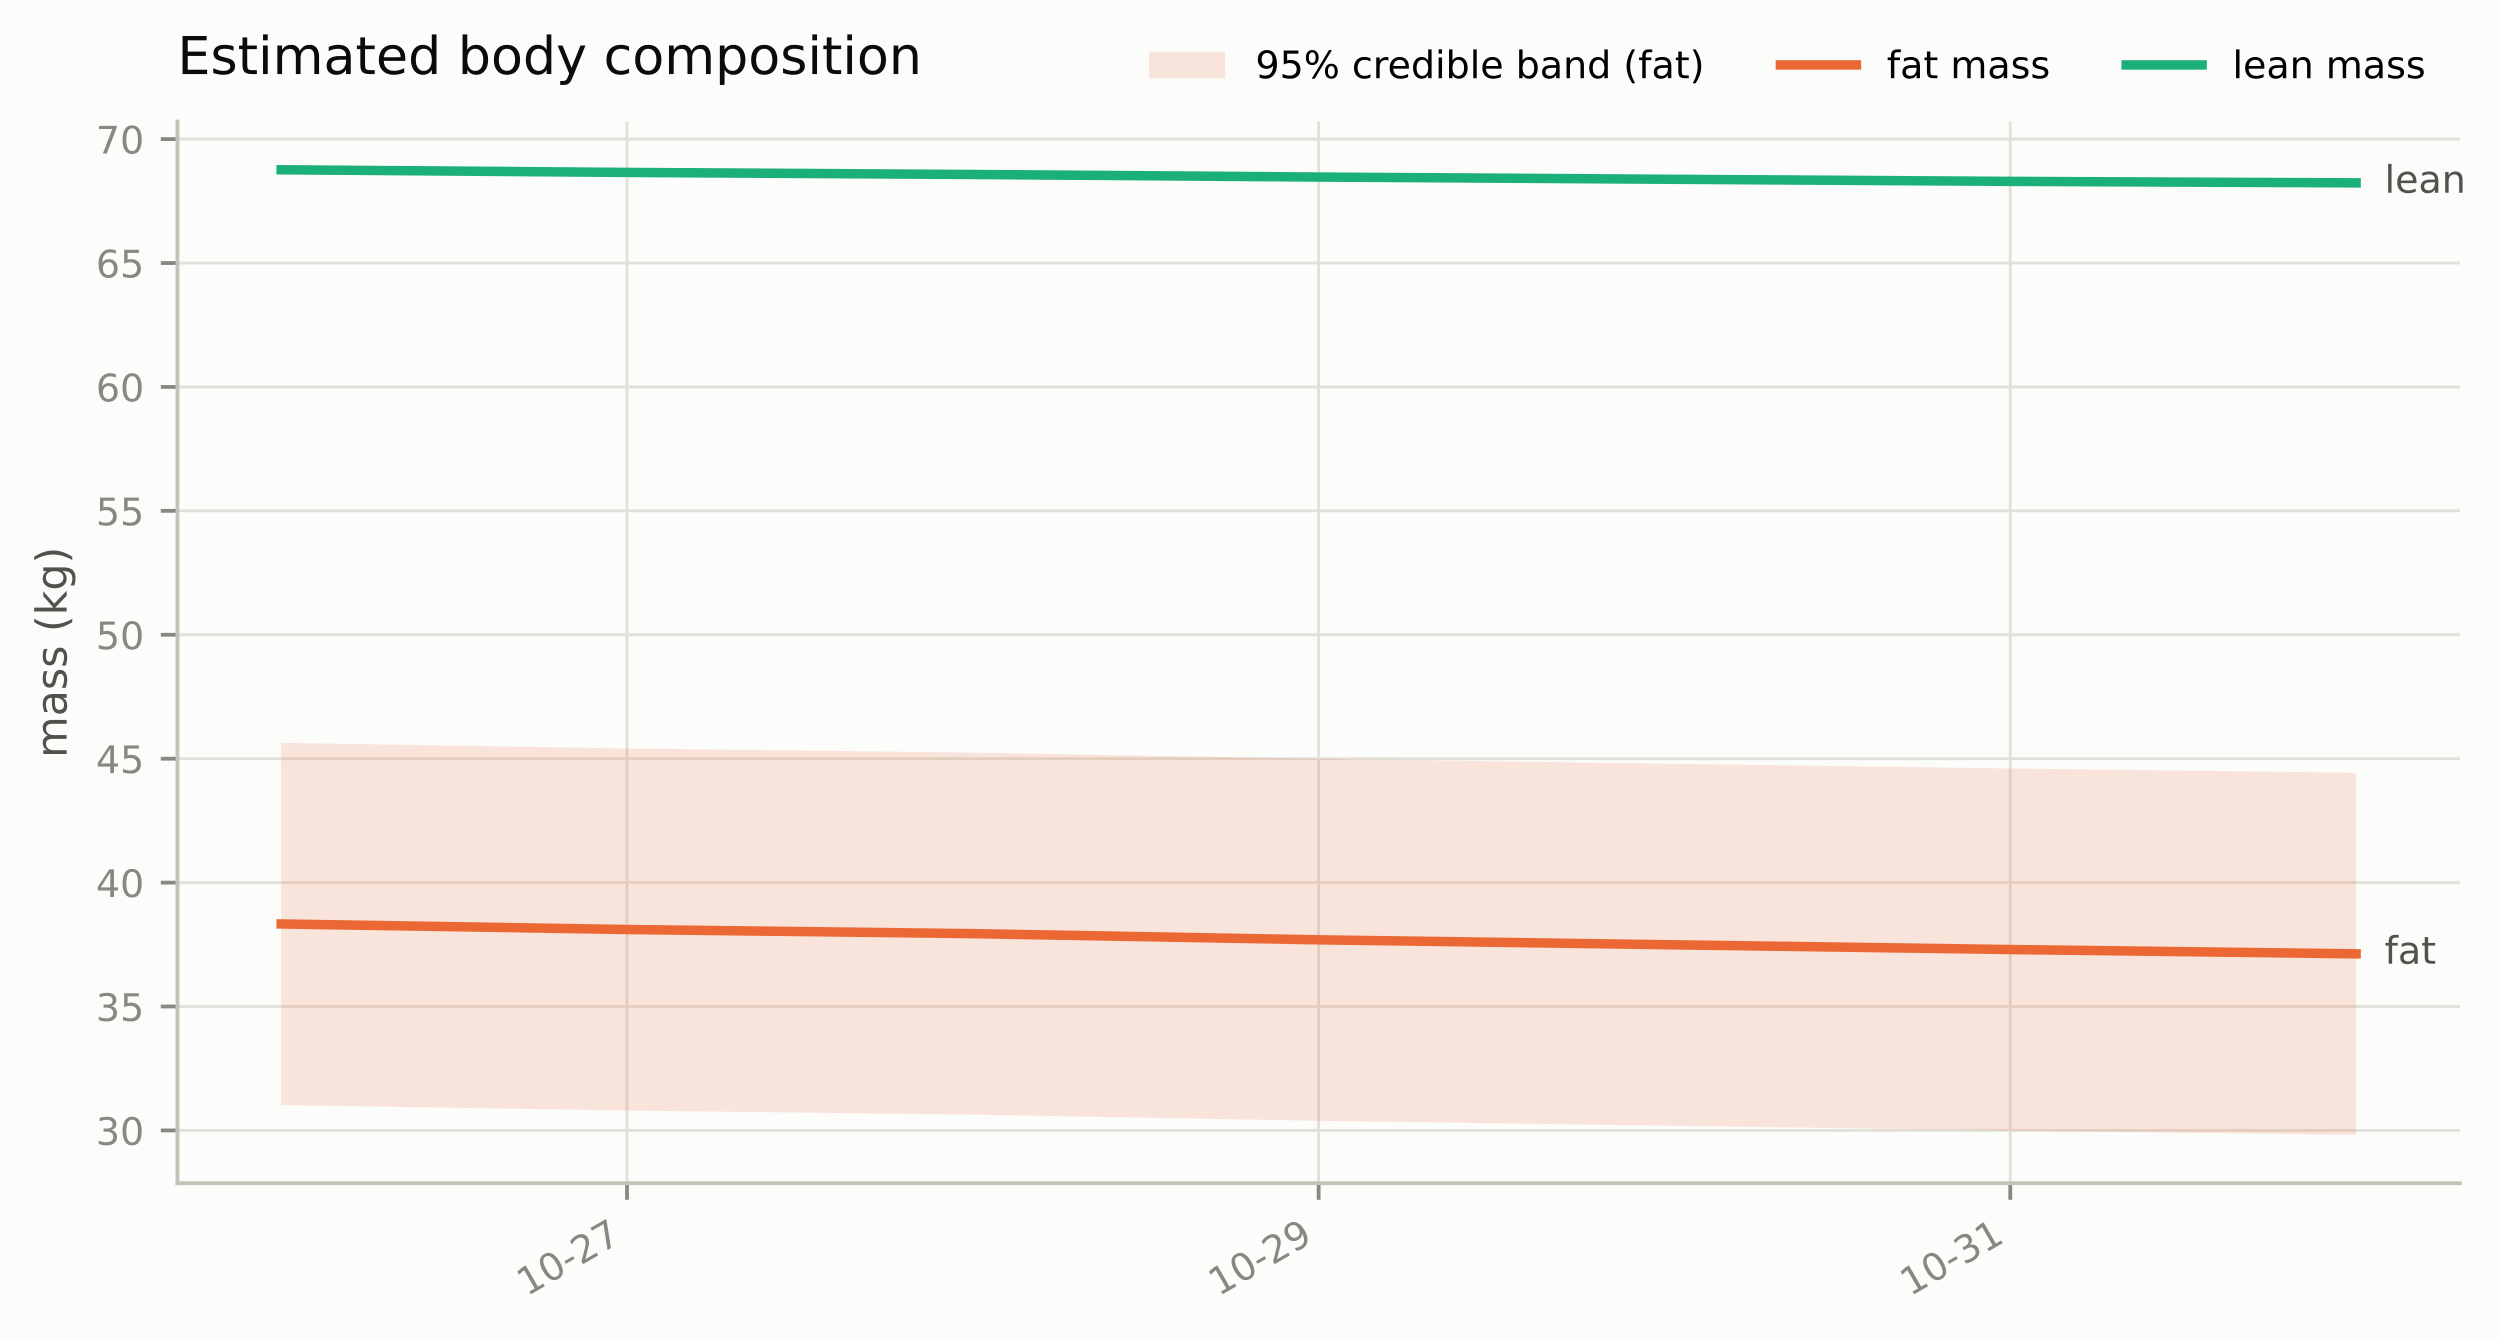
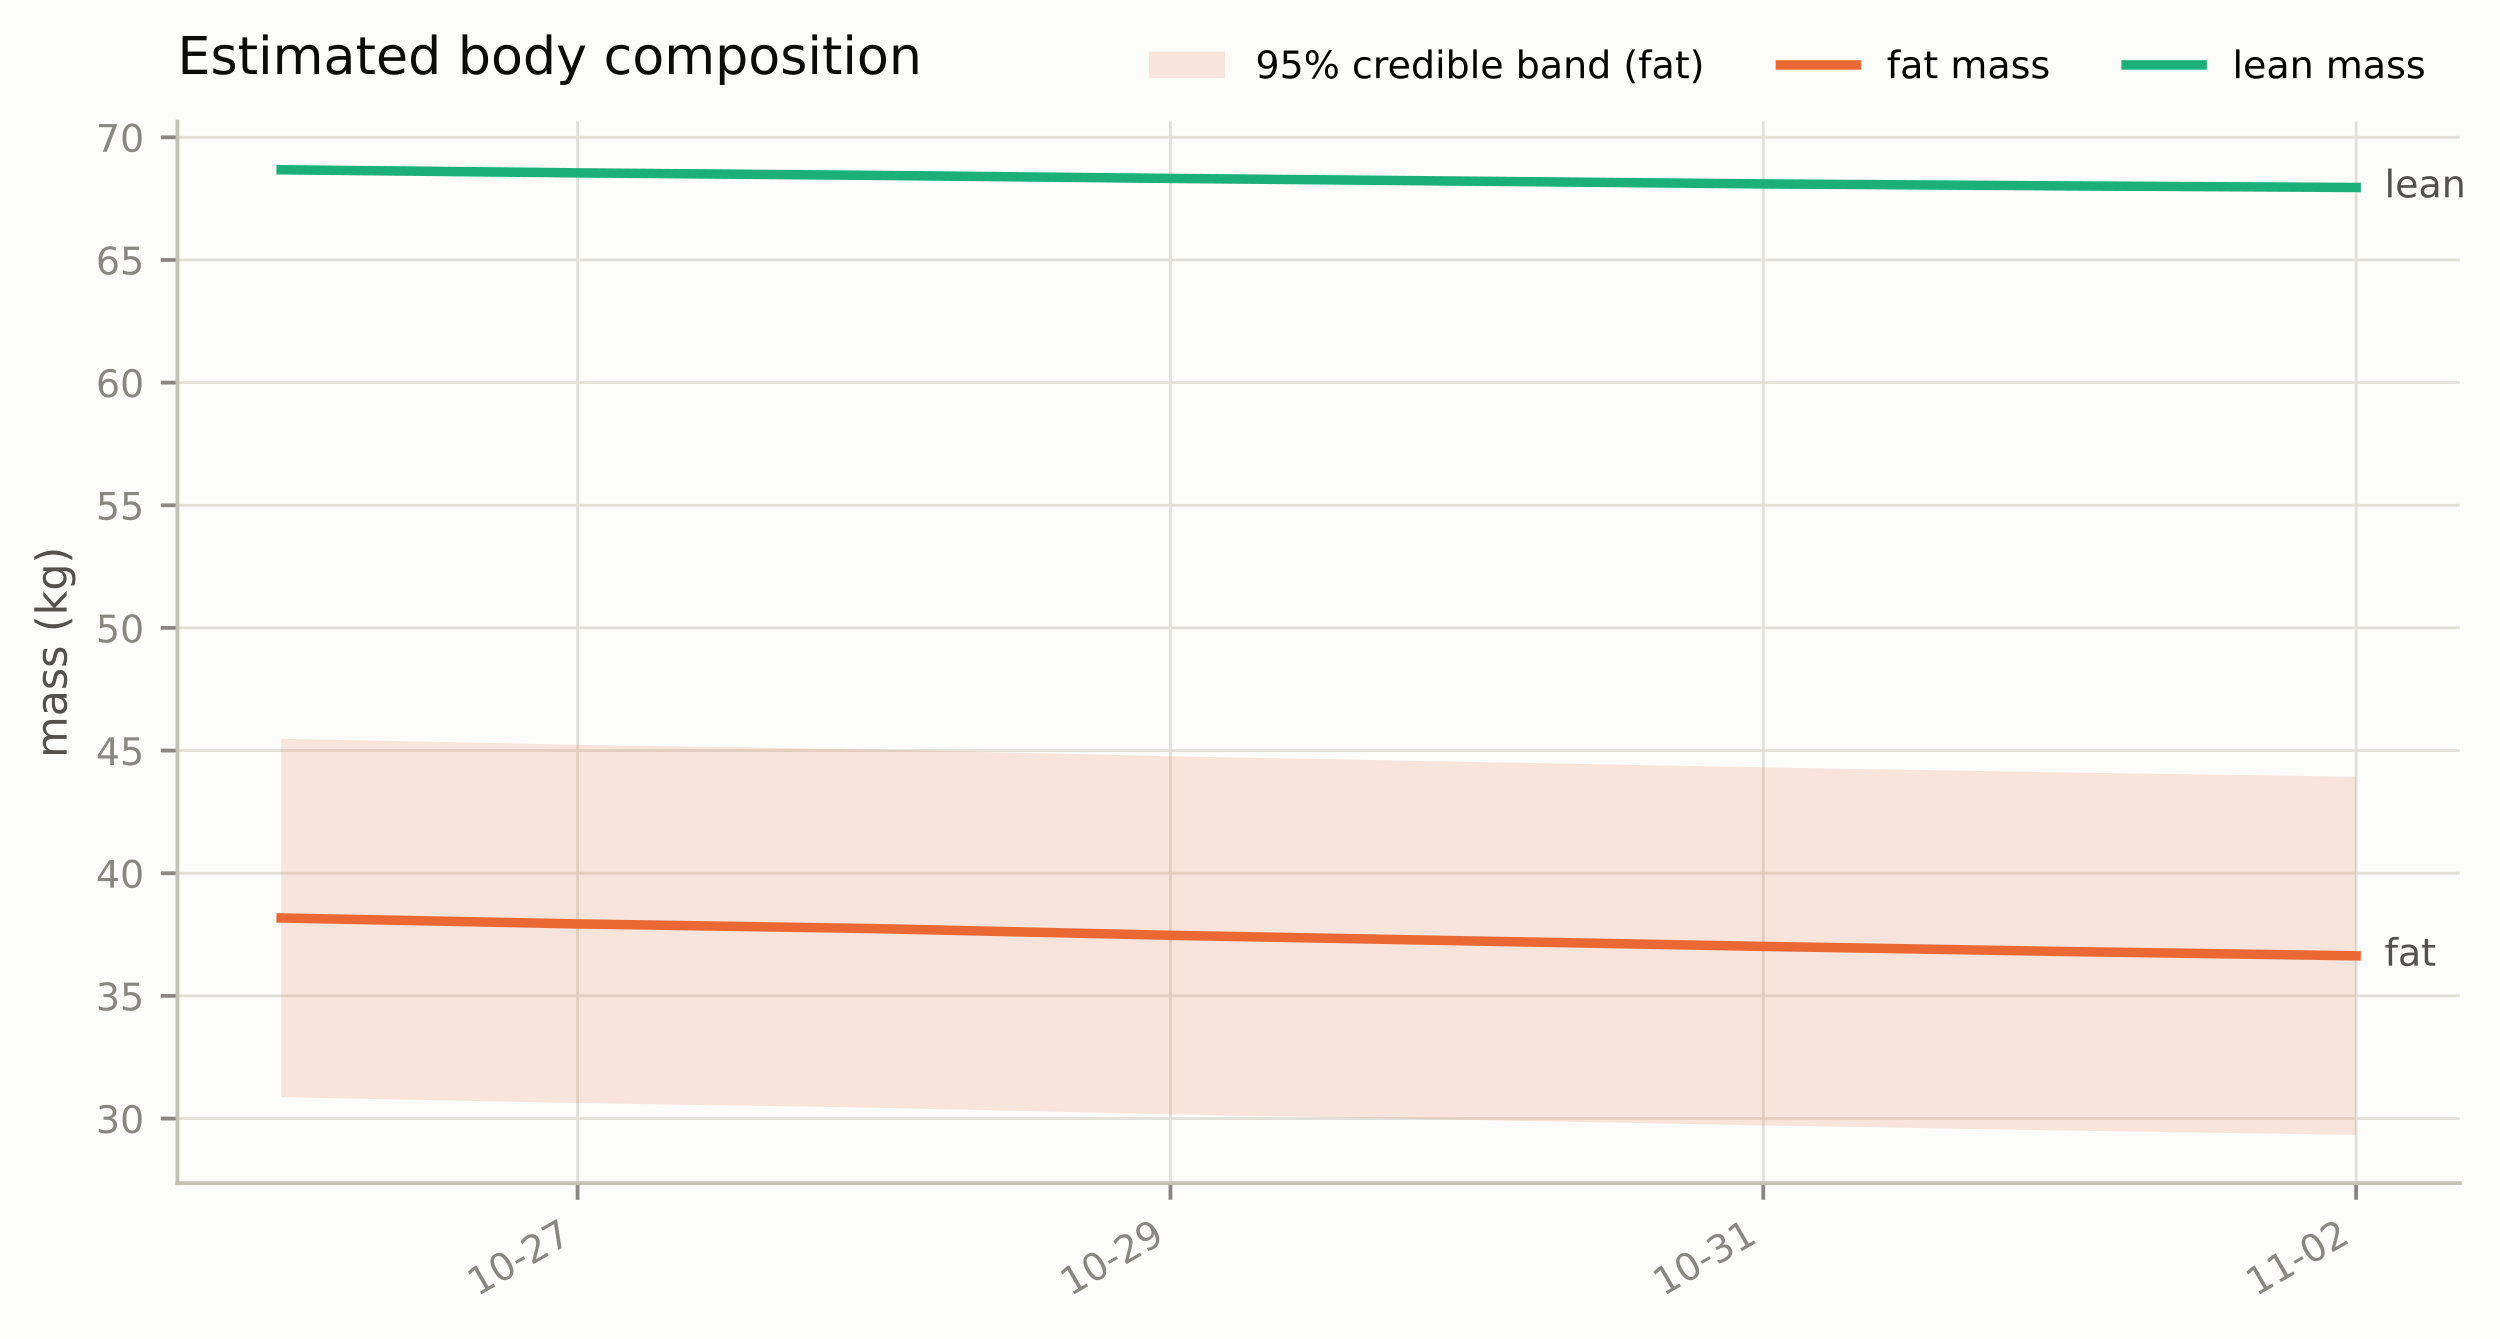
<svg xmlns="http://www.w3.org/2000/svg" xmlns:xlink="http://www.w3.org/1999/xlink" width="526.643pt" height="282pt" viewBox="0 0 526.643 282" version="1.1">
  <defs>
    <style type="text/css">*{stroke-linejoin: round; stroke-linecap: butt}</style>
  </defs>
  <g id="figure_1">
    <g id="patch_1">
      <path d="M 0 282  L 526.643 282  L 526.643 0  L 0 0  z " style="fill: #fcfcfb" />
    </g>
    <g id="axes_1">
      <g id="patch_2">
        <path d="M 37.381 249.248  L 518.18 249.248  L 518.18 25.601  L 37.381 25.601  z " style="fill: #fcfcfb" />
      </g>
      <g id="matplotlib.axis_1">
        <g id="xtick_1">
          <g id="line2d_1">
-             <path d="M 132.084 249.248  L 132.084 25.601  " clip-path="url(#pc93be78011)" style="fill: none; stroke: #e1e0d9; stroke-width: 0.6; stroke-linecap: square" />
+             <path d="M 121.677 249.248  L 121.677 25.601  " clip-path="url(#p1a19a7fe3b)" style="fill: none; stroke: #e1e0d9; stroke-width: 0.6; stroke-linecap: square" />
          </g>
          <g id="line2d_2">
            <defs>
-               <path id="m2f4783f419" d="M 0 0  L 0 3.5  " style="stroke: #898781; stroke-width: 0.8" />
+               <path id="m2911684a26" d="M 0 0  L 0 3.5  " style="stroke: #898781; stroke-width: 0.8" />
            </defs>
            <g>
-               <use xlink:href="#m2f4783f419" x="132.084" y="249.248" style="fill: #898781; stroke: #898781; stroke-width: 0.8" />
+               <use xlink:href="#m2911684a26" x="121.677" y="249.248" style="fill: #898781; stroke: #898781; stroke-width: 0.8" />
            </g>
          </g>
          <g id="text_1">
-             <g style="fill: #898781" transform="translate(110.9909 273.1351) rotate(-30) scale(0.08 -0.08)">
+             <g style="fill: #898781" transform="translate(100.584 273.1351) rotate(-30) scale(0.08 -0.08)">
              <defs>
                <path id="DejaVuSans-14" d="M 794 531  L 1825 531  L 1825 4091  L 703 3866  L 703 4441  L 1819 4666  L 2450 4666  L 2450 531  L 3481 531  L 3481 0  L 794 0  L 794 531  z " transform="scale(0.015625)" />
                <path id="DejaVuSans-13" d="M 2034 4250  Q 1547 4250 1301 3770  Q 1056 3291 1056 2328  Q 1056 1369 1301 889  Q 1547 409 2034 409  Q 2525 409 2770 889  Q 3016 1369 3016 2328  Q 3016 3291 2770 3770  Q 2525 4250 2034 4250  z M 2034 4750  Q 2819 4750 3233 4129  Q 3647 3509 3647 2328  Q 3647 1150 3233 529  Q 2819 -91 2034 -91  Q 1250 -91 836 529  Q 422 1150 422 2328  Q 422 3509 836 4129  Q 1250 4750 2034 4750  z " transform="scale(0.015625)" />
                <path id="DejaVuSans-10" d="M 313 2009  L 1997 2009  L 1997 1497  L 313 1497  L 313 2009  z " transform="scale(0.015625)" />
                <path id="DejaVuSans-15" d="M 1228 531  L 3431 531  L 3431 0  L 469 0  L 469 531  Q 828 903 1448 1529  Q 2069 2156 2228 2338  Q 2531 2678 2651 2914  Q 2772 3150 2772 3378  Q 2772 3750 2511 3984  Q 2250 4219 1831 4219  Q 1534 4219 1204 4116  Q 875 4013 500 3803  L 500 4441  Q 881 4594 1212 4672  Q 1544 4750 1819 4750  Q 2544 4750 2975 4387  Q 3406 4025 3406 3419  Q 3406 3131 3298 2873  Q 3191 2616 2906 2266  Q 2828 2175 2409 1742  Q 1991 1309 1228 531  z " transform="scale(0.015625)" />
                <path id="DejaVuSans-1a" d="M 525 4666  L 3525 4666  L 3525 4397  L 1831 0  L 1172 0  L 2766 4134  L 525 4134  L 525 4666  z " transform="scale(0.015625)" />
              </defs>
              <use xlink:href="#DejaVuSans-14" />
              <use xlink:href="#DejaVuSans-13" transform="translate(63.625 0)" />
              <use xlink:href="#DejaVuSans-10" transform="translate(127.25 0)" />
              <use xlink:href="#DejaVuSans-15" transform="translate(163.3281 0)" />
              <use xlink:href="#DejaVuSans-1a" transform="translate(226.9531 0)" />
            </g>
          </g>
        </g>
        <g id="xtick_2">
          <g id="line2d_3">
-             <path d="M 277.781 249.248  L 277.781 25.601  " clip-path="url(#pc93be78011)" style="fill: none; stroke: #e1e0d9; stroke-width: 0.6; stroke-linecap: square" />
+             <path d="M 246.56 249.248  L 246.56 25.601  " clip-path="url(#p1a19a7fe3b)" style="fill: none; stroke: #e1e0d9; stroke-width: 0.6; stroke-linecap: square" />
          </g>
          <g id="line2d_4">
            <g>
-               <use xlink:href="#m2f4783f419" x="277.781" y="249.248" style="fill: #898781; stroke: #898781; stroke-width: 0.8" />
+               <use xlink:href="#m2911684a26" x="246.56" y="249.248" style="fill: #898781; stroke: #898781; stroke-width: 0.8" />
            </g>
          </g>
          <g id="text_2">
-             <g style="fill: #898781" transform="translate(256.6877 273.1351) rotate(-30) scale(0.08 -0.08)">
+             <g style="fill: #898781" transform="translate(225.467 273.1351) rotate(-30) scale(0.08 -0.08)">
              <defs>
                <path id="DejaVuSans-1c" d="M 703 97  L 703 672  Q 941 559 1184 500  Q 1428 441 1663 441  Q 2288 441 2617 861  Q 2947 1281 2994 2138  Q 2813 1869 2534 1725  Q 2256 1581 1919 1581  Q 1219 1581 811 2004  Q 403 2428 403 3163  Q 403 3881 828 4315  Q 1253 4750 1959 4750  Q 2769 4750 3195 4129  Q 3622 3509 3622 2328  Q 3622 1225 3098 567  Q 2575 -91 1691 -91  Q 1453 -91 1209 -44  Q 966 3 703 97  z M 1959 2075  Q 2384 2075 2632 2365  Q 2881 2656 2881 3163  Q 2881 3666 2632 3958  Q 2384 4250 1959 4250  Q 1534 4250 1286 3958  Q 1038 3666 1038 3163  Q 1038 2656 1286 2365  Q 1534 2075 1959 2075  z " transform="scale(0.015625)" />
              </defs>
              <use xlink:href="#DejaVuSans-14" />
              <use xlink:href="#DejaVuSans-13" transform="translate(63.625 0)" />
              <use xlink:href="#DejaVuSans-10" transform="translate(127.25 0)" />
              <use xlink:href="#DejaVuSans-15" transform="translate(163.3281 0)" />
              <use xlink:href="#DejaVuSans-1c" transform="translate(226.9531 0)" />
            </g>
          </g>
        </g>
        <g id="xtick_3">
          <g id="line2d_5">
-             <path d="M 423.477 249.248  L 423.477 25.601  " clip-path="url(#pc93be78011)" style="fill: none; stroke: #e1e0d9; stroke-width: 0.6; stroke-linecap: square" />
+             <path d="M 371.443 249.248  L 371.443 25.601  " clip-path="url(#p1a19a7fe3b)" style="fill: none; stroke: #e1e0d9; stroke-width: 0.6; stroke-linecap: square" />
          </g>
          <g id="line2d_6">
            <g>
-               <use xlink:href="#m2f4783f419" x="423.477" y="249.248" style="fill: #898781; stroke: #898781; stroke-width: 0.8" />
+               <use xlink:href="#m2911684a26" x="371.443" y="249.248" style="fill: #898781; stroke: #898781; stroke-width: 0.8" />
            </g>
          </g>
          <g id="text_3">
-             <g style="fill: #898781" transform="translate(402.3846 273.1351) rotate(-30) scale(0.08 -0.08)">
+             <g style="fill: #898781" transform="translate(350.35 273.1351) rotate(-30) scale(0.08 -0.08)">
              <defs>
                <path id="DejaVuSans-16" d="M 2597 2516  Q 3050 2419 3304 2112  Q 3559 1806 3559 1356  Q 3559 666 3084 287  Q 2609 -91 1734 -91  Q 1441 -91 1130 -33  Q 819 25 488 141  L 488 750  Q 750 597 1062 519  Q 1375 441 1716 441  Q 2309 441 2620 675  Q 2931 909 2931 1356  Q 2931 1769 2642 2001  Q 2353 2234 1838 2234  L 1294 2234  L 1294 2753  L 1863 2753  Q 2328 2753 2575 2939  Q 2822 3125 2822 3475  Q 2822 3834 2567 4026  Q 2313 4219 1838 4219  Q 1578 4219 1281 4162  Q 984 4106 628 3988  L 628 4550  Q 988 4650 1302 4700  Q 1616 4750 1894 4750  Q 2613 4750 3031 4423  Q 3450 4097 3450 3541  Q 3450 3153 3228 2886  Q 3006 2619 2597 2516  z " transform="scale(0.015625)" />
              </defs>
              <use xlink:href="#DejaVuSans-14" />
              <use xlink:href="#DejaVuSans-13" transform="translate(63.625 0)" />
              <use xlink:href="#DejaVuSans-10" transform="translate(127.25 0)" />
              <use xlink:href="#DejaVuSans-16" transform="translate(163.3281 0)" />
              <use xlink:href="#DejaVuSans-14" transform="translate(226.9531 0)" />
            </g>
          </g>
        </g>
+         <g id="xtick_4">
+           <g id="line2d_7">
+             <path d="M 496.326 249.248  L 496.326 25.601  " clip-path="url(#p1a19a7fe3b)" style="fill: none; stroke: #e1e0d9; stroke-width: 0.6; stroke-linecap: square" />
+           </g>
+           <g id="line2d_8">
+             <g>
+               <use xlink:href="#m2911684a26" x="496.326" y="249.248" style="fill: #898781; stroke: #898781; stroke-width: 0.8" />
+             </g>
+           </g>
+           <g id="text_4">
+             <g style="fill: #898781" transform="translate(475.233 273.1351) rotate(-30) scale(0.08 -0.08)">
+               <use xlink:href="#DejaVuSans-14" />
+               <use xlink:href="#DejaVuSans-14" transform="translate(63.625 0)" />
+               <use xlink:href="#DejaVuSans-10" transform="translate(127.25 0)" />
+               <use xlink:href="#DejaVuSans-13" transform="translate(163.3281 0)" />
+               <use xlink:href="#DejaVuSans-15" transform="translate(226.9531 0)" />
+             </g>
+           </g>
+         </g>
      </g>
      <g id="matplotlib.axis_2">
        <g id="ytick_1">
-           <g id="line2d_7">
-             <path d="M 37.381 238.137  L 518.18 238.137  " clip-path="url(#pc93be78011)" style="fill: none; stroke: #e1e0d9; stroke-width: 0.6; stroke-linecap: square" />
-           </g>
-           <g id="line2d_8">
+           <g id="line2d_9">
+             <path d="M 37.381 235.629  L 518.18 235.629  " clip-path="url(#p1a19a7fe3b)" style="fill: none; stroke: #e1e0d9; stroke-width: 0.6; stroke-linecap: square" />
+           </g>
+           <g id="line2d_10">
            <defs>
-               <path id="m98d545cea3" d="M 0 0  L -3.5 0  " style="stroke: #898781; stroke-width: 0.8" />
+               <path id="mf7912872a9" d="M 0 0  L -3.5 0  " style="stroke: #898781; stroke-width: 0.8" />
            </defs>
            <g>
-               <use xlink:href="#m98d545cea3" x="37.381" y="238.137" style="fill: #898781; stroke: #898781; stroke-width: 0.8" />
-             </g>
-           </g>
-           <g id="text_4">
-             <g style="fill: #898781" transform="translate(20.2007 241.1761) scale(0.08 -0.08)">
+               <use xlink:href="#mf7912872a9" x="37.381" y="235.629" style="fill: #898781; stroke: #898781; stroke-width: 0.8" />
+             </g>
+           </g>
+           <g id="text_5">
+             <g style="fill: #898781" transform="translate(20.2007 238.6683) scale(0.08 -0.08)">
              <use xlink:href="#DejaVuSans-16" />
              <use xlink:href="#DejaVuSans-13" transform="translate(63.625 0)" />
            </g>
          </g>
        </g>
        <g id="ytick_2">
-           <g id="line2d_9">
-             <path d="M 37.381 212.033  L 518.18 212.033  " clip-path="url(#pc93be78011)" style="fill: none; stroke: #e1e0d9; stroke-width: 0.6; stroke-linecap: square" />
-           </g>
-           <g id="line2d_10">
-             <g>
-               <use xlink:href="#m98d545cea3" x="37.381" y="212.033" style="fill: #898781; stroke: #898781; stroke-width: 0.8" />
-             </g>
-           </g>
-           <g id="text_5">
-             <g style="fill: #898781" transform="translate(20.2007 215.0717) scale(0.08 -0.08)">
+           <g id="line2d_11">
+             <path d="M 37.381 209.791  L 518.18 209.791  " clip-path="url(#p1a19a7fe3b)" style="fill: none; stroke: #e1e0d9; stroke-width: 0.6; stroke-linecap: square" />
+           </g>
+           <g id="line2d_12">
+             <g>
+               <use xlink:href="#mf7912872a9" x="37.381" y="209.791" style="fill: #898781; stroke: #898781; stroke-width: 0.8" />
+             </g>
+           </g>
+           <g id="text_6">
+             <g style="fill: #898781" transform="translate(20.2007 212.83) scale(0.08 -0.08)">
              <defs>
                <path id="DejaVuSans-18" d="M 691 4666  L 3169 4666  L 3169 4134  L 1269 4134  L 1269 2991  Q 1406 3038 1543 3061  Q 1681 3084 1819 3084  Q 2600 3084 3056 2656  Q 3513 2228 3513 1497  Q 3513 744 3044 326  Q 2575 -91 1722 -91  Q 1428 -91 1123 -41  Q 819 9 494 109  L 494 744  Q 775 591 1075 516  Q 1375 441 1709 441  Q 2250 441 2565 725  Q 2881 1009 2881 1497  Q 2881 1984 2565 2268  Q 2250 2553 1709 2553  Q 1456 2553 1204 2497  Q 953 2441 691 2322  L 691 4666  z " transform="scale(0.015625)" />
              </defs>
              <use xlink:href="#DejaVuSans-16" />
              <use xlink:href="#DejaVuSans-18" transform="translate(63.625 0)" />
            </g>
          </g>
        </g>
        <g id="ytick_3">
-           <g id="line2d_11">
-             <path d="M 37.381 185.928  L 518.18 185.928  " clip-path="url(#pc93be78011)" style="fill: none; stroke: #e1e0d9; stroke-width: 0.6; stroke-linecap: square" />
-           </g>
-           <g id="line2d_12">
-             <g>
-               <use xlink:href="#m98d545cea3" x="37.381" y="185.928" style="fill: #898781; stroke: #898781; stroke-width: 0.8" />
-             </g>
-           </g>
-           <g id="text_6">
-             <g style="fill: #898781" transform="translate(20.2007 188.9672) scale(0.08 -0.08)">
+           <g id="line2d_13">
+             <path d="M 37.381 183.953  L 518.18 183.953  " clip-path="url(#p1a19a7fe3b)" style="fill: none; stroke: #e1e0d9; stroke-width: 0.6; stroke-linecap: square" />
+           </g>
+           <g id="line2d_14">
+             <g>
+               <use xlink:href="#mf7912872a9" x="37.381" y="183.953" style="fill: #898781; stroke: #898781; stroke-width: 0.8" />
+             </g>
+           </g>
+           <g id="text_7">
+             <g style="fill: #898781" transform="translate(20.2007 186.9916) scale(0.08 -0.08)">
              <defs>
                <path id="DejaVuSans-17" d="M 2419 4116  L 825 1625  L 2419 1625  L 2419 4116  z M 2253 4666  L 3047 4666  L 3047 1625  L 3713 1625  L 3713 1100  L 3047 1100  L 3047 0  L 2419 0  L 2419 1100  L 313 1100  L 313 1709  L 2253 4666  z " transform="scale(0.015625)" />
              </defs>
              <use xlink:href="#DejaVuSans-17" />
              <use xlink:href="#DejaVuSans-13" transform="translate(63.625 0)" />
            </g>
          </g>
        </g>
        <g id="ytick_4">
-           <g id="line2d_13">
-             <path d="M 37.381 159.824  L 518.18 159.824  " clip-path="url(#pc93be78011)" style="fill: none; stroke: #e1e0d9; stroke-width: 0.6; stroke-linecap: square" />
-           </g>
-           <g id="line2d_14">
-             <g>
-               <use xlink:href="#m98d545cea3" x="37.381" y="159.824" style="fill: #898781; stroke: #898781; stroke-width: 0.8" />
-             </g>
-           </g>
-           <g id="text_7">
-             <g style="fill: #898781" transform="translate(20.2007 162.8628) scale(0.08 -0.08)">
+           <g id="line2d_15">
+             <path d="M 37.381 158.114  L 518.18 158.114  " clip-path="url(#p1a19a7fe3b)" style="fill: none; stroke: #e1e0d9; stroke-width: 0.6; stroke-linecap: square" />
+           </g>
+           <g id="line2d_16">
+             <g>
+               <use xlink:href="#mf7912872a9" x="37.381" y="158.114" style="fill: #898781; stroke: #898781; stroke-width: 0.8" />
+             </g>
+           </g>
+           <g id="text_8">
+             <g style="fill: #898781" transform="translate(20.2007 161.1533) scale(0.08 -0.08)">
              <use xlink:href="#DejaVuSans-17" />
              <use xlink:href="#DejaVuSans-18" transform="translate(63.625 0)" />
            </g>
          </g>
        </g>
        <g id="ytick_5">
-           <g id="line2d_15">
-             <path d="M 37.381 133.719  L 518.18 133.719  " clip-path="url(#pc93be78011)" style="fill: none; stroke: #e1e0d9; stroke-width: 0.6; stroke-linecap: square" />
-           </g>
-           <g id="line2d_16">
-             <g>
-               <use xlink:href="#m98d545cea3" x="37.381" y="133.719" style="fill: #898781; stroke: #898781; stroke-width: 0.8" />
-             </g>
-           </g>
-           <g id="text_8">
-             <g style="fill: #898781" transform="translate(20.2007 136.7583) scale(0.08 -0.08)">
+           <g id="line2d_17">
+             <path d="M 37.381 132.276  L 518.18 132.276  " clip-path="url(#p1a19a7fe3b)" style="fill: none; stroke: #e1e0d9; stroke-width: 0.6; stroke-linecap: square" />
+           </g>
+           <g id="line2d_18">
+             <g>
+               <use xlink:href="#mf7912872a9" x="37.381" y="132.276" style="fill: #898781; stroke: #898781; stroke-width: 0.8" />
+             </g>
+           </g>
+           <g id="text_9">
+             <g style="fill: #898781" transform="translate(20.2007 135.315) scale(0.08 -0.08)">
              <use xlink:href="#DejaVuSans-18" />
              <use xlink:href="#DejaVuSans-13" transform="translate(63.625 0)" />
            </g>
          </g>
        </g>
        <g id="ytick_6">
-           <g id="line2d_17">
-             <path d="M 37.381 107.615  L 518.18 107.615  " clip-path="url(#pc93be78011)" style="fill: none; stroke: #e1e0d9; stroke-width: 0.6; stroke-linecap: square" />
-           </g>
-           <g id="line2d_18">
-             <g>
-               <use xlink:href="#m98d545cea3" x="37.381" y="107.615" style="fill: #898781; stroke: #898781; stroke-width: 0.8" />
-             </g>
-           </g>
-           <g id="text_9">
-             <g style="fill: #898781" transform="translate(20.2007 110.6539) scale(0.08 -0.08)">
+           <g id="line2d_19">
+             <path d="M 37.381 106.438  L 518.18 106.438  " clip-path="url(#p1a19a7fe3b)" style="fill: none; stroke: #e1e0d9; stroke-width: 0.6; stroke-linecap: square" />
+           </g>
+           <g id="line2d_20">
+             <g>
+               <use xlink:href="#mf7912872a9" x="37.381" y="106.438" style="fill: #898781; stroke: #898781; stroke-width: 0.8" />
+             </g>
+           </g>
+           <g id="text_10">
+             <g style="fill: #898781" transform="translate(20.2007 109.4766) scale(0.08 -0.08)">
              <use xlink:href="#DejaVuSans-18" />
              <use xlink:href="#DejaVuSans-18" transform="translate(63.625 0)" />
            </g>
          </g>
        </g>
        <g id="ytick_7">
-           <g id="line2d_19">
-             <path d="M 37.381 81.51  L 518.18 81.51  " clip-path="url(#pc93be78011)" style="fill: none; stroke: #e1e0d9; stroke-width: 0.6; stroke-linecap: square" />
-           </g>
-           <g id="line2d_20">
-             <g>
-               <use xlink:href="#m98d545cea3" x="37.381" y="81.51" style="fill: #898781; stroke: #898781; stroke-width: 0.8" />
-             </g>
-           </g>
-           <g id="text_10">
-             <g style="fill: #898781" transform="translate(20.2007 84.5494) scale(0.08 -0.08)">
+           <g id="line2d_21">
+             <path d="M 37.381 80.599  L 518.18 80.599  " clip-path="url(#p1a19a7fe3b)" style="fill: none; stroke: #e1e0d9; stroke-width: 0.6; stroke-linecap: square" />
+           </g>
+           <g id="line2d_22">
+             <g>
+               <use xlink:href="#mf7912872a9" x="37.381" y="80.599" style="fill: #898781; stroke: #898781; stroke-width: 0.8" />
+             </g>
+           </g>
+           <g id="text_11">
+             <g style="fill: #898781" transform="translate(20.2007 83.6383) scale(0.08 -0.08)">
              <defs>
                <path id="DejaVuSans-19" d="M 2113 2584  Q 1688 2584 1439 2293  Q 1191 2003 1191 1497  Q 1191 994 1439 701  Q 1688 409 2113 409  Q 2538 409 2786 701  Q 3034 994 3034 1497  Q 3034 2003 2786 2293  Q 2538 2584 2113 2584  z M 3366 4563  L 3366 3988  Q 3128 4100 2886 4159  Q 2644 4219 2406 4219  Q 1781 4219 1451 3797  Q 1122 3375 1075 2522  Q 1259 2794 1537 2939  Q 1816 3084 2150 3084  Q 2853 3084 3261 2657  Q 3669 2231 3669 1497  Q 3669 778 3244 343  Q 2819 -91 2113 -91  Q 1303 -91 875 529  Q 447 1150 447 2328  Q 447 3434 972 4092  Q 1497 4750 2381 4750  Q 2619 4750 2861 4703  Q 3103 4656 3366 4563  z " transform="scale(0.015625)" />
              </defs>
              <use xlink:href="#DejaVuSans-19" />
              <use xlink:href="#DejaVuSans-13" transform="translate(63.625 0)" />
            </g>
          </g>
        </g>
        <g id="ytick_8">
-           <g id="line2d_21">
-             <path d="M 37.381 55.406  L 518.18 55.406  " clip-path="url(#pc93be78011)" style="fill: none; stroke: #e1e0d9; stroke-width: 0.6; stroke-linecap: square" />
-           </g>
-           <g id="line2d_22">
-             <g>
-               <use xlink:href="#m98d545cea3" x="37.381" y="55.406" style="fill: #898781; stroke: #898781; stroke-width: 0.8" />
-             </g>
-           </g>
-           <g id="text_11">
-             <g style="fill: #898781" transform="translate(20.2007 58.44495) scale(0.08 -0.08)">
+           <g id="line2d_23">
+             <path d="M 37.381 54.761  L 518.18 54.761  " clip-path="url(#p1a19a7fe3b)" style="fill: none; stroke: #e1e0d9; stroke-width: 0.6; stroke-linecap: square" />
+           </g>
+           <g id="line2d_24">
+             <g>
+               <use xlink:href="#mf7912872a9" x="37.381" y="54.761" style="fill: #898781; stroke: #898781; stroke-width: 0.8" />
+             </g>
+           </g>
+           <g id="text_12">
+             <g style="fill: #898781" transform="translate(20.2007 57.79997) scale(0.08 -0.08)">
              <use xlink:href="#DejaVuSans-19" />
              <use xlink:href="#DejaVuSans-18" transform="translate(63.625 0)" />
            </g>
          </g>
        </g>
        <g id="ytick_9">
-           <g id="line2d_23">
-             <path d="M 37.381 29.301  L 518.18 29.301  " clip-path="url(#pc93be78011)" style="fill: none; stroke: #e1e0d9; stroke-width: 0.6; stroke-linecap: square" />
-           </g>
-           <g id="line2d_24">
-             <g>
-               <use xlink:href="#m98d545cea3" x="37.381" y="29.301" style="fill: #898781; stroke: #898781; stroke-width: 0.8" />
-             </g>
-           </g>
-           <g id="text_12">
-             <g style="fill: #898781" transform="translate(20.2007 32.34049) scale(0.08 -0.08)">
+           <g id="line2d_25">
+             <path d="M 37.381 28.923  L 518.18 28.923  " clip-path="url(#p1a19a7fe3b)" style="fill: none; stroke: #e1e0d9; stroke-width: 0.6; stroke-linecap: square" />
+           </g>
+           <g id="line2d_26">
+             <g>
+               <use xlink:href="#mf7912872a9" x="37.381" y="28.923" style="fill: #898781; stroke: #898781; stroke-width: 0.8" />
+             </g>
+           </g>
+           <g id="text_13">
+             <g style="fill: #898781" transform="translate(20.2007 31.96164) scale(0.08 -0.08)">
              <use xlink:href="#DejaVuSans-1a" />
              <use xlink:href="#DejaVuSans-13" transform="translate(63.625 0)" />
            </g>
          </g>
        </g>
-         <g id="text_13">
+         <g id="text_14">
          <g style="fill: #52514e" transform="translate(14.03859 159.6579) rotate(-90) scale(0.09 -0.09)">
            <defs>
              <path id="DejaVuSans-50" d="M 3328 2828  Q 3544 3216 3844 3400  Q 4144 3584 4550 3584  Q 5097 3584 5394 3201  Q 5691 2819 5691 2113  L 5691 0  L 5113 0  L 5113 2094  Q 5113 2597 4934 2840  Q 4756 3084 4391 3084  Q 3944 3084 3684 2787  Q 3425 2491 3425 1978  L 3425 0  L 2847 0  L 2847 2094  Q 2847 2600 2669 2842  Q 2491 3084 2119 3084  Q 1678 3084 1418 2786  Q 1159 2488 1159 1978  L 1159 0  L 581 0  L 581 3500  L 1159 3500  L 1159 2956  Q 1356 3278 1631 3431  Q 1906 3584 2284 3584  Q 2666 3584 2933 3390  Q 3200 3197 3328 2828  z " transform="scale(0.015625)" />
              <path id="DejaVuSans-44" d="M 2194 1759  Q 1497 1759 1228 1600  Q 959 1441 959 1056  Q 959 750 1161 570  Q 1363 391 1709 391  Q 2188 391 2477 730  Q 2766 1069 2766 1631  L 2766 1759  L 2194 1759  z M 3341 1997  L 3341 0  L 2766 0  L 2766 531  Q 2569 213 2275 61  Q 1981 -91 1556 -91  Q 1019 -91 701 211  Q 384 513 384 1019  Q 384 1609 779 1909  Q 1175 2209 1959 2209  L 2766 2209  L 2766 2266  Q 2766 2663 2505 2880  Q 2244 3097 1772 3097  Q 1472 3097 1187 3025  Q 903 2953 641 2809  L 641 3341  Q 956 3463 1253 3523  Q 1550 3584 1831 3584  Q 2591 3584 2966 3190  Q 3341 2797 3341 1997  z " transform="scale(0.015625)" />
              <path id="DejaVuSans-56" d="M 2834 3397  L 2834 2853  Q 2591 2978 2328 3040  Q 2066 3103 1784 3103  Q 1356 3103 1142 2972  Q 928 2841 928 2578  Q 928 2378 1081 2264  Q 1234 2150 1697 2047  L 1894 2003  Q 2506 1872 2764 1633  Q 3022 1394 3022 966  Q 3022 478 2636 193  Q 2250 -91 1575 -91  Q 1294 -91 989 -36  Q 684 19 347 128  L 347 722  Q 666 556 975 473  Q 1284 391 1588 391  Q 1994 391 2212 530  Q 2431 669 2431 922  Q 2431 1156 2273 1281  Q 2116 1406 1581 1522  L 1381 1569  Q 847 1681 609 1914  Q 372 2147 372 2553  Q 372 3047 722 3315  Q 1072 3584 1716 3584  Q 2034 3584 2315 3537  Q 2597 3491 2834 3397  z " transform="scale(0.015625)" />
              <path id="DejaVuSans-3" transform="scale(0.015625)" />
              <path id="DejaVuSans-b" d="M 1984 4856  Q 1566 4138 1362 3434  Q 1159 2731 1159 2009  Q 1159 1288 1364 580  Q 1569 -128 1984 -844  L 1484 -844  Q 1016 -109 783 600  Q 550 1309 550 2009  Q 550 2706 781 3412  Q 1013 4119 1484 4856  L 1984 4856  z " transform="scale(0.015625)" />
              <path id="DejaVuSans-4e" d="M 581 4863  L 1159 4863  L 1159 1991  L 2875 3500  L 3609 3500  L 1753 1863  L 3688 0  L 2938 0  L 1159 1709  L 1159 0  L 581 0  L 581 4863  z " transform="scale(0.015625)" />
              <path id="DejaVuSans-4a" d="M 2906 1791  Q 2906 2416 2648 2759  Q 2391 3103 1925 3103  Q 1463 3103 1205 2759  Q 947 2416 947 1791  Q 947 1169 1205 825  Q 1463 481 1925 481  Q 2391 481 2648 825  Q 2906 1169 2906 1791  z M 3481 434  Q 3481 -459 3084 -895  Q 2688 -1331 1869 -1331  Q 1566 -1331 1297 -1286  Q 1028 -1241 775 -1147  L 775 -588  Q 1028 -725 1275 -790  Q 1522 -856 1778 -856  Q 2344 -856 2625 -561  Q 2906 -266 2906 331  L 2906 616  Q 2728 306 2450 153  Q 2172 0 1784 0  Q 1141 0 747 490  Q 353 981 353 1791  Q 353 2603 747 3093  Q 1141 3584 1784 3584  Q 2172 3584 2450 3431  Q 2728 3278 2906 2969  L 2906 3500  L 3481 3500  L 3481 434  z " transform="scale(0.015625)" />
              <path id="DejaVuSans-c" d="M 513 4856  L 1013 4856  Q 1481 4119 1714 3412  Q 1947 2706 1947 2009  Q 1947 1309 1714 600  Q 1481 -109 1013 -844  L 513 -844  Q 928 -128 1133 580  Q 1338 1288 1338 2009  Q 1338 2731 1133 3434  Q 928 4138 513 4856  z " transform="scale(0.015625)" />
            </defs>
            <use xlink:href="#DejaVuSans-50" />
            <use xlink:href="#DejaVuSans-44" transform="translate(97.40625 0)" />
            <use xlink:href="#DejaVuSans-56" transform="translate(158.6875 0)" />
            <use xlink:href="#DejaVuSans-56" transform="translate(210.7812 0)" />
            <use xlink:href="#DejaVuSans-3" transform="translate(262.875 0)" />
            <use xlink:href="#DejaVuSans-b" transform="translate(294.6562 0)" />
            <use xlink:href="#DejaVuSans-4e" transform="translate(333.6719 0)" />
            <use xlink:href="#DejaVuSans-4a" transform="translate(391.5781 0)" />
            <use xlink:href="#DejaVuSans-c" transform="translate(455.0625 0)" />
          </g>
        </g>
      </g>
      <g id="FillBetweenPolyCollection_1">
        <defs>
-           <path id="mc558198fab" d="M 59.235 -125.514  L 59.235 -49.21  L 132.084 -48.05  L 204.932 -47.186  L 277.781 -45.89  L 350.629 -44.86  L 423.477 -43.839  L 496.326 -42.917  L 496.326 -119.215  L 496.326 -119.215  L 423.477 -120.113  L 350.629 -121.123  L 277.781 -122.152  L 204.932 -123.457  L 132.084 -124.33  L 59.235 -125.514  z " />
+           <path id="m9eddaeb4a2" d="M 59.235 -126.373  L 59.235 -50.87  L 121.677 -49.632  L 184.118 -48.655  L 246.56 -47.248  L 309.001 -46.083  L 371.443 -44.915  L 433.884 -43.855  L 496.326 -42.917  L 496.326 -118.375  L 496.326 -118.375  L 433.884 -119.292  L 371.443 -120.344  L 309.001 -121.514  L 246.56 -122.688  L 184.118 -124.113  L 121.677 -125.105  L 59.235 -126.373  z " />
        </defs>
-         <g clip-path="url(#pc93be78011)">
-           <use xlink:href="#mc558198fab" x="0" y="282" style="fill: #eb6834; fill-opacity: 0.16" />
-         </g>
-       </g>
-       <g id="line2d_25">
-         <path d="M 59.235 194.637  L 132.084 195.809  L 204.932 196.678  L 277.781 197.979  L 350.629 199.008  L 423.477 200.024  L 496.326 200.934  " clip-path="url(#pc93be78011)" style="fill: none; stroke: #eb6834; stroke-width: 2; stroke-linecap: square" />
-       </g>
-       <g id="line2d_26">
-         <path d="M 59.235 35.766  L 132.084 36.322  L 204.932 36.756  L 277.781 37.298  L 350.629 37.762  L 423.477 38.208  L 496.326 38.52  " clip-path="url(#pc93be78011)" style="fill: none; stroke: #1baf7a; stroke-width: 2; stroke-linecap: square" />
+         <g clip-path="url(#p1a19a7fe3b)">
+           <use xlink:href="#m9eddaeb4a2" x="0" y="282" style="fill: #eb6834; fill-opacity: 0.16" />
+         </g>
+       </g>
+       <g id="line2d_27">
+         <path d="M 59.235 193.378  L 121.677 194.631  L 184.118 195.616  L 246.56 197.032  L 309.001 198.201  L 371.443 199.37  L 433.884 200.426  L 496.326 201.353  " clip-path="url(#p1a19a7fe3b)" style="fill: none; stroke: #eb6834; stroke-width: 2; stroke-linecap: square" />
+       </g>
+       <g id="line2d_28">
+         <path d="M 59.235 35.766  L 121.677 36.416  L 184.118 36.943  L 246.56 37.584  L 309.001 38.16  L 371.443 38.742  L 433.884 39.152  L 496.326 39.495  " clip-path="url(#p1a19a7fe3b)" style="fill: none; stroke: #1baf7a; stroke-width: 2; stroke-linecap: square" />
      </g>
      <g id="patch_3">
        <path d="M 37.381 249.248  L 37.381 25.601  " style="fill: none; stroke: #c3c2b7; stroke-width: 0.8; stroke-linejoin: miter; stroke-linecap: square" />
      </g>
      <g id="patch_4">
        <path d="M 37.381 249.248  L 518.18 249.248  " style="fill: none; stroke: #c3c2b7; stroke-width: 0.8; stroke-linejoin: miter; stroke-linecap: square" />
      </g>
-       <g id="text_14">
-         <g style="fill: #52514e" transform="translate(502.3258 203.012) scale(0.08 -0.08)">
+       <g id="text_15">
+         <g style="fill: #52514e" transform="translate(502.3258 203.4319) scale(0.08 -0.08)">
          <defs>
            <path id="DejaVuSans-49" d="M 2375 4863  L 2375 4384  L 1825 4384  Q 1516 4384 1395 4259  Q 1275 4134 1275 3809  L 1275 3500  L 2222 3500  L 2222 3053  L 1275 3053  L 1275 0  L 697 0  L 697 3053  L 147 3053  L 147 3500  L 697 3500  L 697 3744  Q 697 4328 969 4595  Q 1241 4863 1831 4863  L 2375 4863  z " transform="scale(0.015625)" />
            <path id="DejaVuSans-57" d="M 1172 4494  L 1172 3500  L 2356 3500  L 2356 3053  L 1172 3053  L 1172 1153  Q 1172 725 1289 603  Q 1406 481 1766 481  L 2356 481  L 2356 0  L 1766 0  Q 1100 0 847 248  Q 594 497 594 1153  L 594 3053  L 172 3053  L 172 3500  L 594 3500  L 594 4494  L 1172 4494  z " transform="scale(0.015625)" />
          </defs>
          <use xlink:href="#DejaVuSans-49" />
          <use xlink:href="#DejaVuSans-44" transform="translate(35.20312 0)" />
          <use xlink:href="#DejaVuSans-57" transform="translate(96.48438 0)" />
        </g>
      </g>
-       <g id="text_15">
-         <g style="fill: #52514e" transform="translate(502.3258 40.59887) scale(0.08 -0.08)">
+       <g id="text_16">
+         <g style="fill: #52514e" transform="translate(502.3258 41.57328) scale(0.08 -0.08)">
          <defs>
            <path id="DejaVuSans-4f" d="M 603 4863  L 1178 4863  L 1178 0  L 603 0  L 603 4863  z " transform="scale(0.015625)" />
            <path id="DejaVuSans-48" d="M 3597 1894  L 3597 1613  L 953 1613  Q 991 1019 1311 708  Q 1631 397 2203 397  Q 2534 397 2845 478  Q 3156 559 3463 722  L 3463 178  Q 3153 47 2828 -22  Q 2503 -91 2169 -91  Q 1331 -91 842 396  Q 353 884 353 1716  Q 353 2575 817 3079  Q 1281 3584 2069 3584  Q 2775 3584 3186 3129  Q 3597 2675 3597 1894  z M 3022 2063  Q 3016 2534 2758 2815  Q 2500 3097 2075 3097  Q 1594 3097 1305 2825  Q 1016 2553 972 2059  L 3022 2063  z " transform="scale(0.015625)" />
            <path id="DejaVuSans-51" d="M 3513 2113  L 3513 0  L 2938 0  L 2938 2094  Q 2938 2591 2744 2837  Q 2550 3084 2163 3084  Q 1697 3084 1428 2787  Q 1159 2491 1159 1978  L 1159 0  L 581 0  L 581 3500  L 1159 3500  L 1159 2956  Q 1366 3272 1645 3428  Q 1925 3584 2291 3584  Q 2894 3584 3203 3211  Q 3513 2838 3513 2113  z " transform="scale(0.015625)" />
          </defs>
          <use xlink:href="#DejaVuSans-4f" />
          <use xlink:href="#DejaVuSans-48" transform="translate(27.78125 0)" />
          <use xlink:href="#DejaVuSans-44" transform="translate(89.3125 0)" />
          <use xlink:href="#DejaVuSans-51" transform="translate(150.5938 0)" />
        </g>
      </g>
-       <g id="text_16">
+       <g id="text_17">
        <g style="fill: #0b0b0b" transform="translate(37.3807 15.60063) scale(0.11 -0.11)">
          <defs>
            <path id="DejaVuSans-28" d="M 628 4666  L 3578 4666  L 3578 4134  L 1259 4134  L 1259 2753  L 3481 2753  L 3481 2222  L 1259 2222  L 1259 531  L 3634 531  L 3634 0  L 628 0  L 628 4666  z " transform="scale(0.015625)" />
            <path id="DejaVuSans-4c" d="M 603 3500  L 1178 3500  L 1178 0  L 603 0  L 603 3500  z M 603 4863  L 1178 4863  L 1178 4134  L 603 4134  L 603 4863  z " transform="scale(0.015625)" />
            <path id="DejaVuSans-47" d="M 2906 2969  L 2906 4863  L 3481 4863  L 3481 0  L 2906 0  L 2906 525  Q 2725 213 2448 61  Q 2172 -91 1784 -91  Q 1150 -91 751 415  Q 353 922 353 1747  Q 353 2572 751 3078  Q 1150 3584 1784 3584  Q 2172 3584 2448 3432  Q 2725 3281 2906 2969  z M 947 1747  Q 947 1113 1208 752  Q 1469 391 1925 391  Q 2381 391 2643 752  Q 2906 1113 2906 1747  Q 2906 2381 2643 2742  Q 2381 3103 1925 3103  Q 1469 3103 1208 2742  Q 947 2381 947 1747  z " transform="scale(0.015625)" />
            <path id="DejaVuSans-45" d="M 3116 1747  Q 3116 2381 2855 2742  Q 2594 3103 2138 3103  Q 1681 3103 1420 2742  Q 1159 2381 1159 1747  Q 1159 1113 1420 752  Q 1681 391 2138 391  Q 2594 391 2855 752  Q 3116 1113 3116 1747  z M 1159 2969  Q 1341 3281 1617 3432  Q 1894 3584 2278 3584  Q 2916 3584 3314 3078  Q 3713 2572 3713 1747  Q 3713 922 3314 415  Q 2916 -91 2278 -91  Q 1894 -91 1617 61  Q 1341 213 1159 525  L 1159 0  L 581 0  L 581 4863  L 1159 4863  L 1159 2969  z " transform="scale(0.015625)" />
            <path id="DejaVuSans-52" d="M 1959 3097  Q 1497 3097 1228 2736  Q 959 2375 959 1747  Q 959 1119 1226 758  Q 1494 397 1959 397  Q 2419 397 2687 759  Q 2956 1122 2956 1747  Q 2956 2369 2687 2733  Q 2419 3097 1959 3097  z M 1959 3584  Q 2709 3584 3137 3096  Q 3566 2609 3566 1747  Q 3566 888 3137 398  Q 2709 -91 1959 -91  Q 1206 -91 779 398  Q 353 888 353 1747  Q 353 2609 779 3096  Q 1206 3584 1959 3584  z " transform="scale(0.015625)" />
            <path id="DejaVuSans-5c" d="M 2059 -325  Q 1816 -950 1584 -1140  Q 1353 -1331 966 -1331  L 506 -1331  L 506 -850  L 844 -850  Q 1081 -850 1212 -737  Q 1344 -625 1503 -206  L 1606 56  L 191 3500  L 800 3500  L 1894 763  L 2988 3500  L 3597 3500  L 2059 -325  z " transform="scale(0.015625)" />
            <path id="DejaVuSans-46" d="M 3122 3366  L 3122 2828  Q 2878 2963 2633 3030  Q 2388 3097 2138 3097  Q 1578 3097 1268 2742  Q 959 2388 959 1747  Q 959 1106 1268 751  Q 1578 397 2138 397  Q 2388 397 2633 464  Q 2878 531 3122 666  L 3122 134  Q 2881 22 2623 -34  Q 2366 -91 2075 -91  Q 1284 -91 818 406  Q 353 903 353 1747  Q 353 2603 823 3093  Q 1294 3584 2113 3584  Q 2378 3584 2631 3529  Q 2884 3475 3122 3366  z " transform="scale(0.015625)" />
            <path id="DejaVuSans-53" d="M 1159 525  L 1159 -1331  L 581 -1331  L 581 3500  L 1159 3500  L 1159 2969  Q 1341 3281 1617 3432  Q 1894 3584 2278 3584  Q 2916 3584 3314 3078  Q 3713 2572 3713 1747  Q 3713 922 3314 415  Q 2916 -91 2278 -91  Q 1894 -91 1617 61  Q 1341 213 1159 525  z M 3116 1747  Q 3116 2381 2855 2742  Q 2594 3103 2138 3103  Q 1681 3103 1420 2742  Q 1159 2381 1159 1747  Q 1159 1113 1420 752  Q 1681 391 2138 391  Q 2594 391 2855 752  Q 3116 1113 3116 1747  z " transform="scale(0.015625)" />
          </defs>
          <use xlink:href="#DejaVuSans-28" />
          <use xlink:href="#DejaVuSans-56" transform="translate(63.1875 0)" />
          <use xlink:href="#DejaVuSans-57" transform="translate(115.2812 0)" />
          <use xlink:href="#DejaVuSans-4c" transform="translate(154.4844 0)" />
          <use xlink:href="#DejaVuSans-50" transform="translate(182.2656 0)" />
          <use xlink:href="#DejaVuSans-44" transform="translate(279.6719 0)" />
          <use xlink:href="#DejaVuSans-57" transform="translate(340.9531 0)" />
          <use xlink:href="#DejaVuSans-48" transform="translate(380.1562 0)" />
          <use xlink:href="#DejaVuSans-47" transform="translate(441.6875 0)" />
          <use xlink:href="#DejaVuSans-3" transform="translate(505.1719 0)" />
          <use xlink:href="#DejaVuSans-45" transform="translate(536.9531 0)" />
          <use xlink:href="#DejaVuSans-52" transform="translate(600.4375 0)" />
          <use xlink:href="#DejaVuSans-47" transform="translate(661.625 0)" />
          <use xlink:href="#DejaVuSans-5c" transform="translate(725.1094 0)" />
          <use xlink:href="#DejaVuSans-3" transform="translate(784.2969 0)" />
          <use xlink:href="#DejaVuSans-46" transform="translate(816.0781 0)" />
          <use xlink:href="#DejaVuSans-52" transform="translate(871.0625 0)" />
          <use xlink:href="#DejaVuSans-50" transform="translate(932.25 0)" />
          <use xlink:href="#DejaVuSans-53" transform="translate(1029.656 0)" />
          <use xlink:href="#DejaVuSans-52" transform="translate(1093.141 0)" />
          <use xlink:href="#DejaVuSans-56" transform="translate(1154.328 0)" />
          <use xlink:href="#DejaVuSans-4c" transform="translate(1206.422 0)" />
          <use xlink:href="#DejaVuSans-57" transform="translate(1234.203 0)" />
          <use xlink:href="#DejaVuSans-4c" transform="translate(1273.406 0)" />
          <use xlink:href="#DejaVuSans-52" transform="translate(1301.188 0)" />
          <use xlink:href="#DejaVuSans-51" transform="translate(1362.375 0)" />
        </g>
      </g>
      <g id="legend_1">
        <g id="patch_5">
          <path d="M 242.068 16.479  L 258.068 16.479  L 258.068 10.879  L 242.068 10.879  z " style="fill: #eb6834; fill-opacity: 0.16" />
        </g>
-         <g id="text_17">
+         <g id="text_18">
          <g transform="translate(264.4678 16.47875) scale(0.08 -0.08)">
            <defs>
              <path id="DejaVuSans-8" d="M 4653 2053  Q 4381 2053 4226 1822  Q 4072 1591 4072 1178  Q 4072 772 4226 539  Q 4381 306 4653 306  Q 4919 306 5073 539  Q 5228 772 5228 1178  Q 5228 1588 5073 1820  Q 4919 2053 4653 2053  z M 4653 2450  Q 5147 2450 5437 2106  Q 5728 1763 5728 1178  Q 5728 594 5436 251  Q 5144 -91 4653 -91  Q 4153 -91 3862 251  Q 3572 594 3572 1178  Q 3572 1766 3864 2108  Q 4156 2450 4653 2450  z M 1428 4353  Q 1159 4353 1004 4120  Q 850 3888 850 3481  Q 850 3069 1003 2837  Q 1156 2606 1428 2606  Q 1700 2606 1854 2837  Q 2009 3069 2009 3481  Q 2009 3884 1853 4118  Q 1697 4353 1428 4353  z M 4250 4750  L 4750 4750  L 1831 -91  L 1331 -91  L 4250 4750  z M 1428 4750  Q 1922 4750 2215 4408  Q 2509 4066 2509 3481  Q 2509 2891 2217 2550  Q 1925 2209 1428 2209  Q 931 2209 642 2551  Q 353 2894 353 3481  Q 353 4063 643 4406  Q 934 4750 1428 4750  z " transform="scale(0.015625)" />
              <path id="DejaVuSans-55" d="M 2631 2963  Q 2534 3019 2420 3045  Q 2306 3072 2169 3072  Q 1681 3072 1420 2755  Q 1159 2438 1159 1844  L 1159 0  L 581 0  L 581 3500  L 1159 3500  L 1159 2956  Q 1341 3275 1631 3429  Q 1922 3584 2338 3584  Q 2397 3584 2469 3576  Q 2541 3569 2628 3553  L 2631 2963  z " transform="scale(0.015625)" />
            </defs>
            <use xlink:href="#DejaVuSans-1c" />
            <use xlink:href="#DejaVuSans-18" transform="translate(63.625 0)" />
            <use xlink:href="#DejaVuSans-8" transform="translate(127.25 0)" />
            <use xlink:href="#DejaVuSans-3" transform="translate(222.2656 0)" />
            <use xlink:href="#DejaVuSans-46" transform="translate(254.0469 0)" />
            <use xlink:href="#DejaVuSans-55" transform="translate(309.0312 0)" />
            <use xlink:href="#DejaVuSans-48" transform="translate(347.9375 0)" />
            <use xlink:href="#DejaVuSans-47" transform="translate(409.4688 0)" />
            <use xlink:href="#DejaVuSans-4c" transform="translate(472.9531 0)" />
            <use xlink:href="#DejaVuSans-45" transform="translate(500.7344 0)" />
            <use xlink:href="#DejaVuSans-4f" transform="translate(564.2188 0)" />
            <use xlink:href="#DejaVuSans-48" transform="translate(592 0)" />
            <use xlink:href="#DejaVuSans-3" transform="translate(653.5312 0)" />
            <use xlink:href="#DejaVuSans-45" transform="translate(685.3125 0)" />
            <use xlink:href="#DejaVuSans-44" transform="translate(748.7969 0)" />
            <use xlink:href="#DejaVuSans-51" transform="translate(810.0781 0)" />
            <use xlink:href="#DejaVuSans-47" transform="translate(873.4531 0)" />
            <use xlink:href="#DejaVuSans-3" transform="translate(936.9375 0)" />
            <use xlink:href="#DejaVuSans-b" transform="translate(968.7188 0)" />
            <use xlink:href="#DejaVuSans-49" transform="translate(1007.734 0)" />
            <use xlink:href="#DejaVuSans-44" transform="translate(1042.938 0)" />
            <use xlink:href="#DejaVuSans-57" transform="translate(1104.219 0)" />
            <use xlink:href="#DejaVuSans-c" transform="translate(1143.422 0)" />
          </g>
        </g>
-         <g id="line2d_27">
+         <g id="line2d_29">
          <path d="M 375.063 13.679  L 383.063 13.679  L 391.063 13.679  " style="fill: none; stroke: #eb6834; stroke-width: 2; stroke-linecap: square" />
        </g>
-         <g id="text_18">
+         <g id="text_19">
          <g transform="translate(397.4628 16.47875) scale(0.08 -0.08)">
            <use xlink:href="#DejaVuSans-49" />
            <use xlink:href="#DejaVuSans-44" transform="translate(35.20312 0)" />
            <use xlink:href="#DejaVuSans-57" transform="translate(96.48438 0)" />
            <use xlink:href="#DejaVuSans-3" transform="translate(135.6875 0)" />
            <use xlink:href="#DejaVuSans-50" transform="translate(167.4688 0)" />
            <use xlink:href="#DejaVuSans-44" transform="translate(264.875 0)" />
            <use xlink:href="#DejaVuSans-56" transform="translate(326.1562 0)" />
            <use xlink:href="#DejaVuSans-56" transform="translate(378.25 0)" />
          </g>
        </g>
-         <g id="line2d_28">
+         <g id="line2d_30">
          <path d="M 447.89 13.679  L 455.89 13.679  L 463.89 13.679  " style="fill: none; stroke: #1baf7a; stroke-width: 2; stroke-linecap: square" />
        </g>
-         <g id="text_19">
+         <g id="text_20">
          <g transform="translate(470.2903 16.47875) scale(0.08 -0.08)">
            <use xlink:href="#DejaVuSans-4f" />
            <use xlink:href="#DejaVuSans-48" transform="translate(27.78125 0)" />
            <use xlink:href="#DejaVuSans-44" transform="translate(89.3125 0)" />
            <use xlink:href="#DejaVuSans-51" transform="translate(150.5938 0)" />
            <use xlink:href="#DejaVuSans-3" transform="translate(213.9688 0)" />
            <use xlink:href="#DejaVuSans-50" transform="translate(245.75 0)" />
            <use xlink:href="#DejaVuSans-44" transform="translate(343.1562 0)" />
            <use xlink:href="#DejaVuSans-56" transform="translate(404.4375 0)" />
            <use xlink:href="#DejaVuSans-56" transform="translate(456.5312 0)" />
          </g>
        </g>
      </g>
    </g>
  </g>
  <defs>
-     <clipPath id="pc93be78011">
+     <clipPath id="p1a19a7fe3b">
      <rect x="37.381" y="25.601" width="480.8" height="223.648" />
    </clipPath>
  </defs>
</svg>
